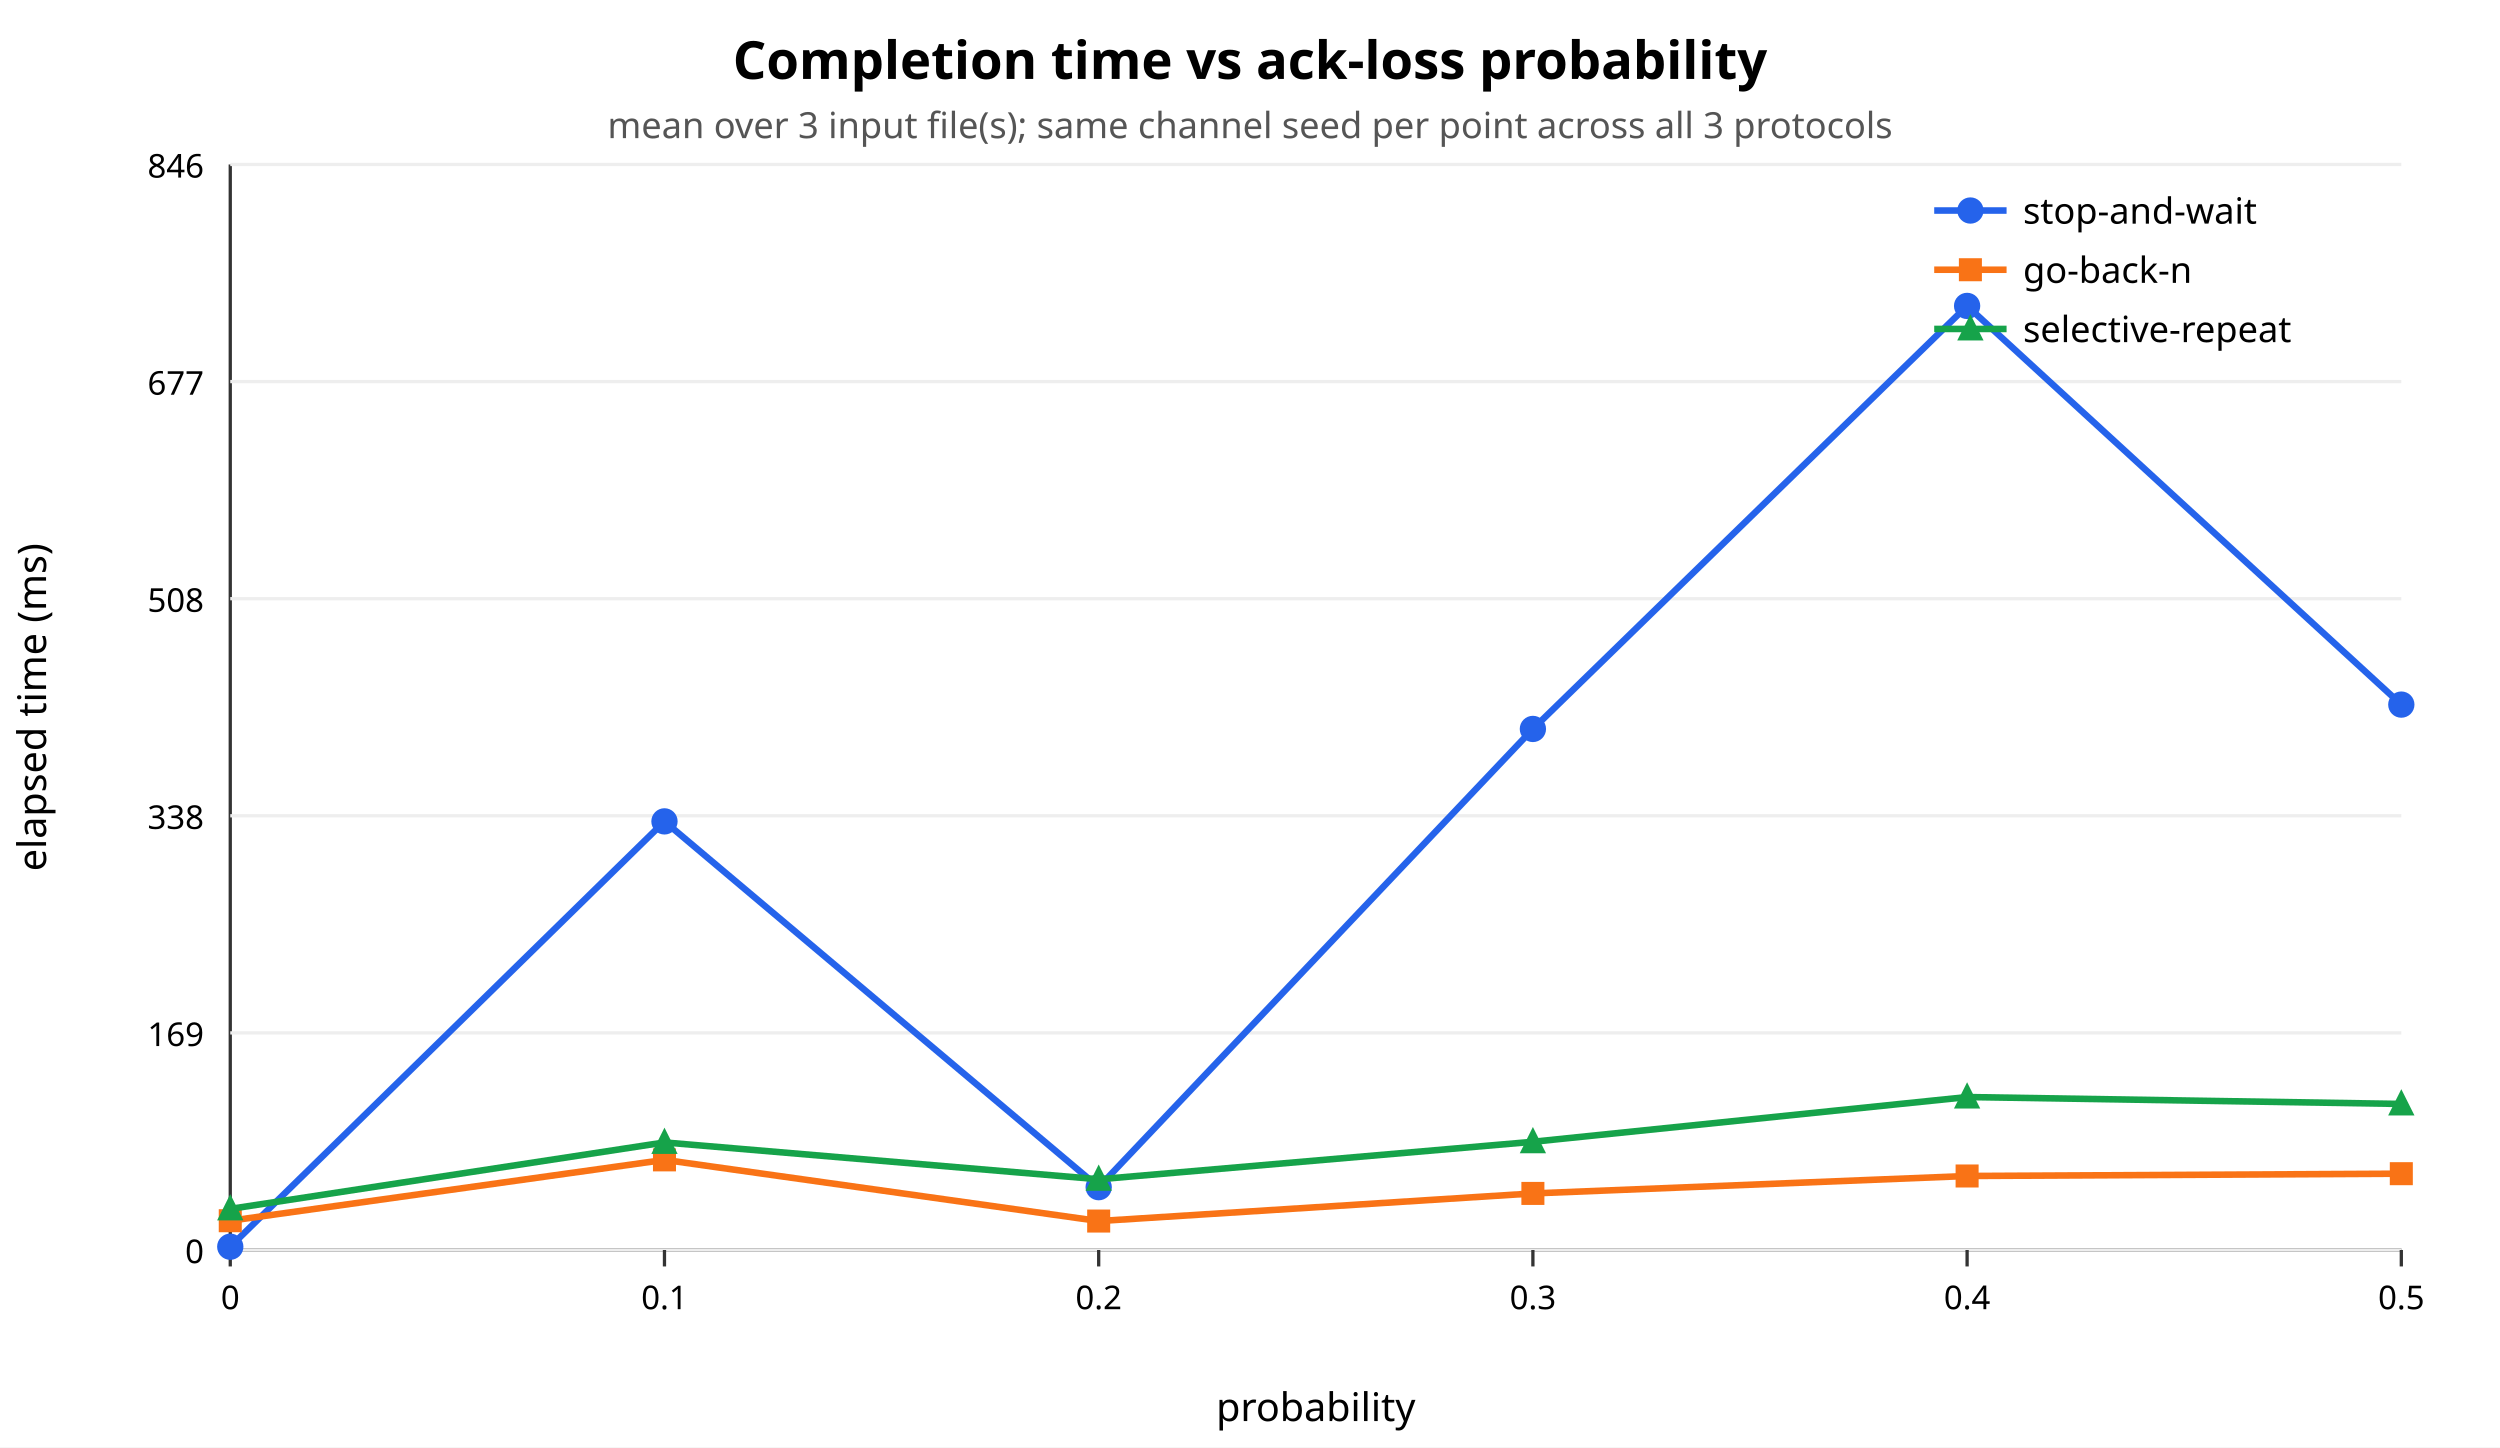
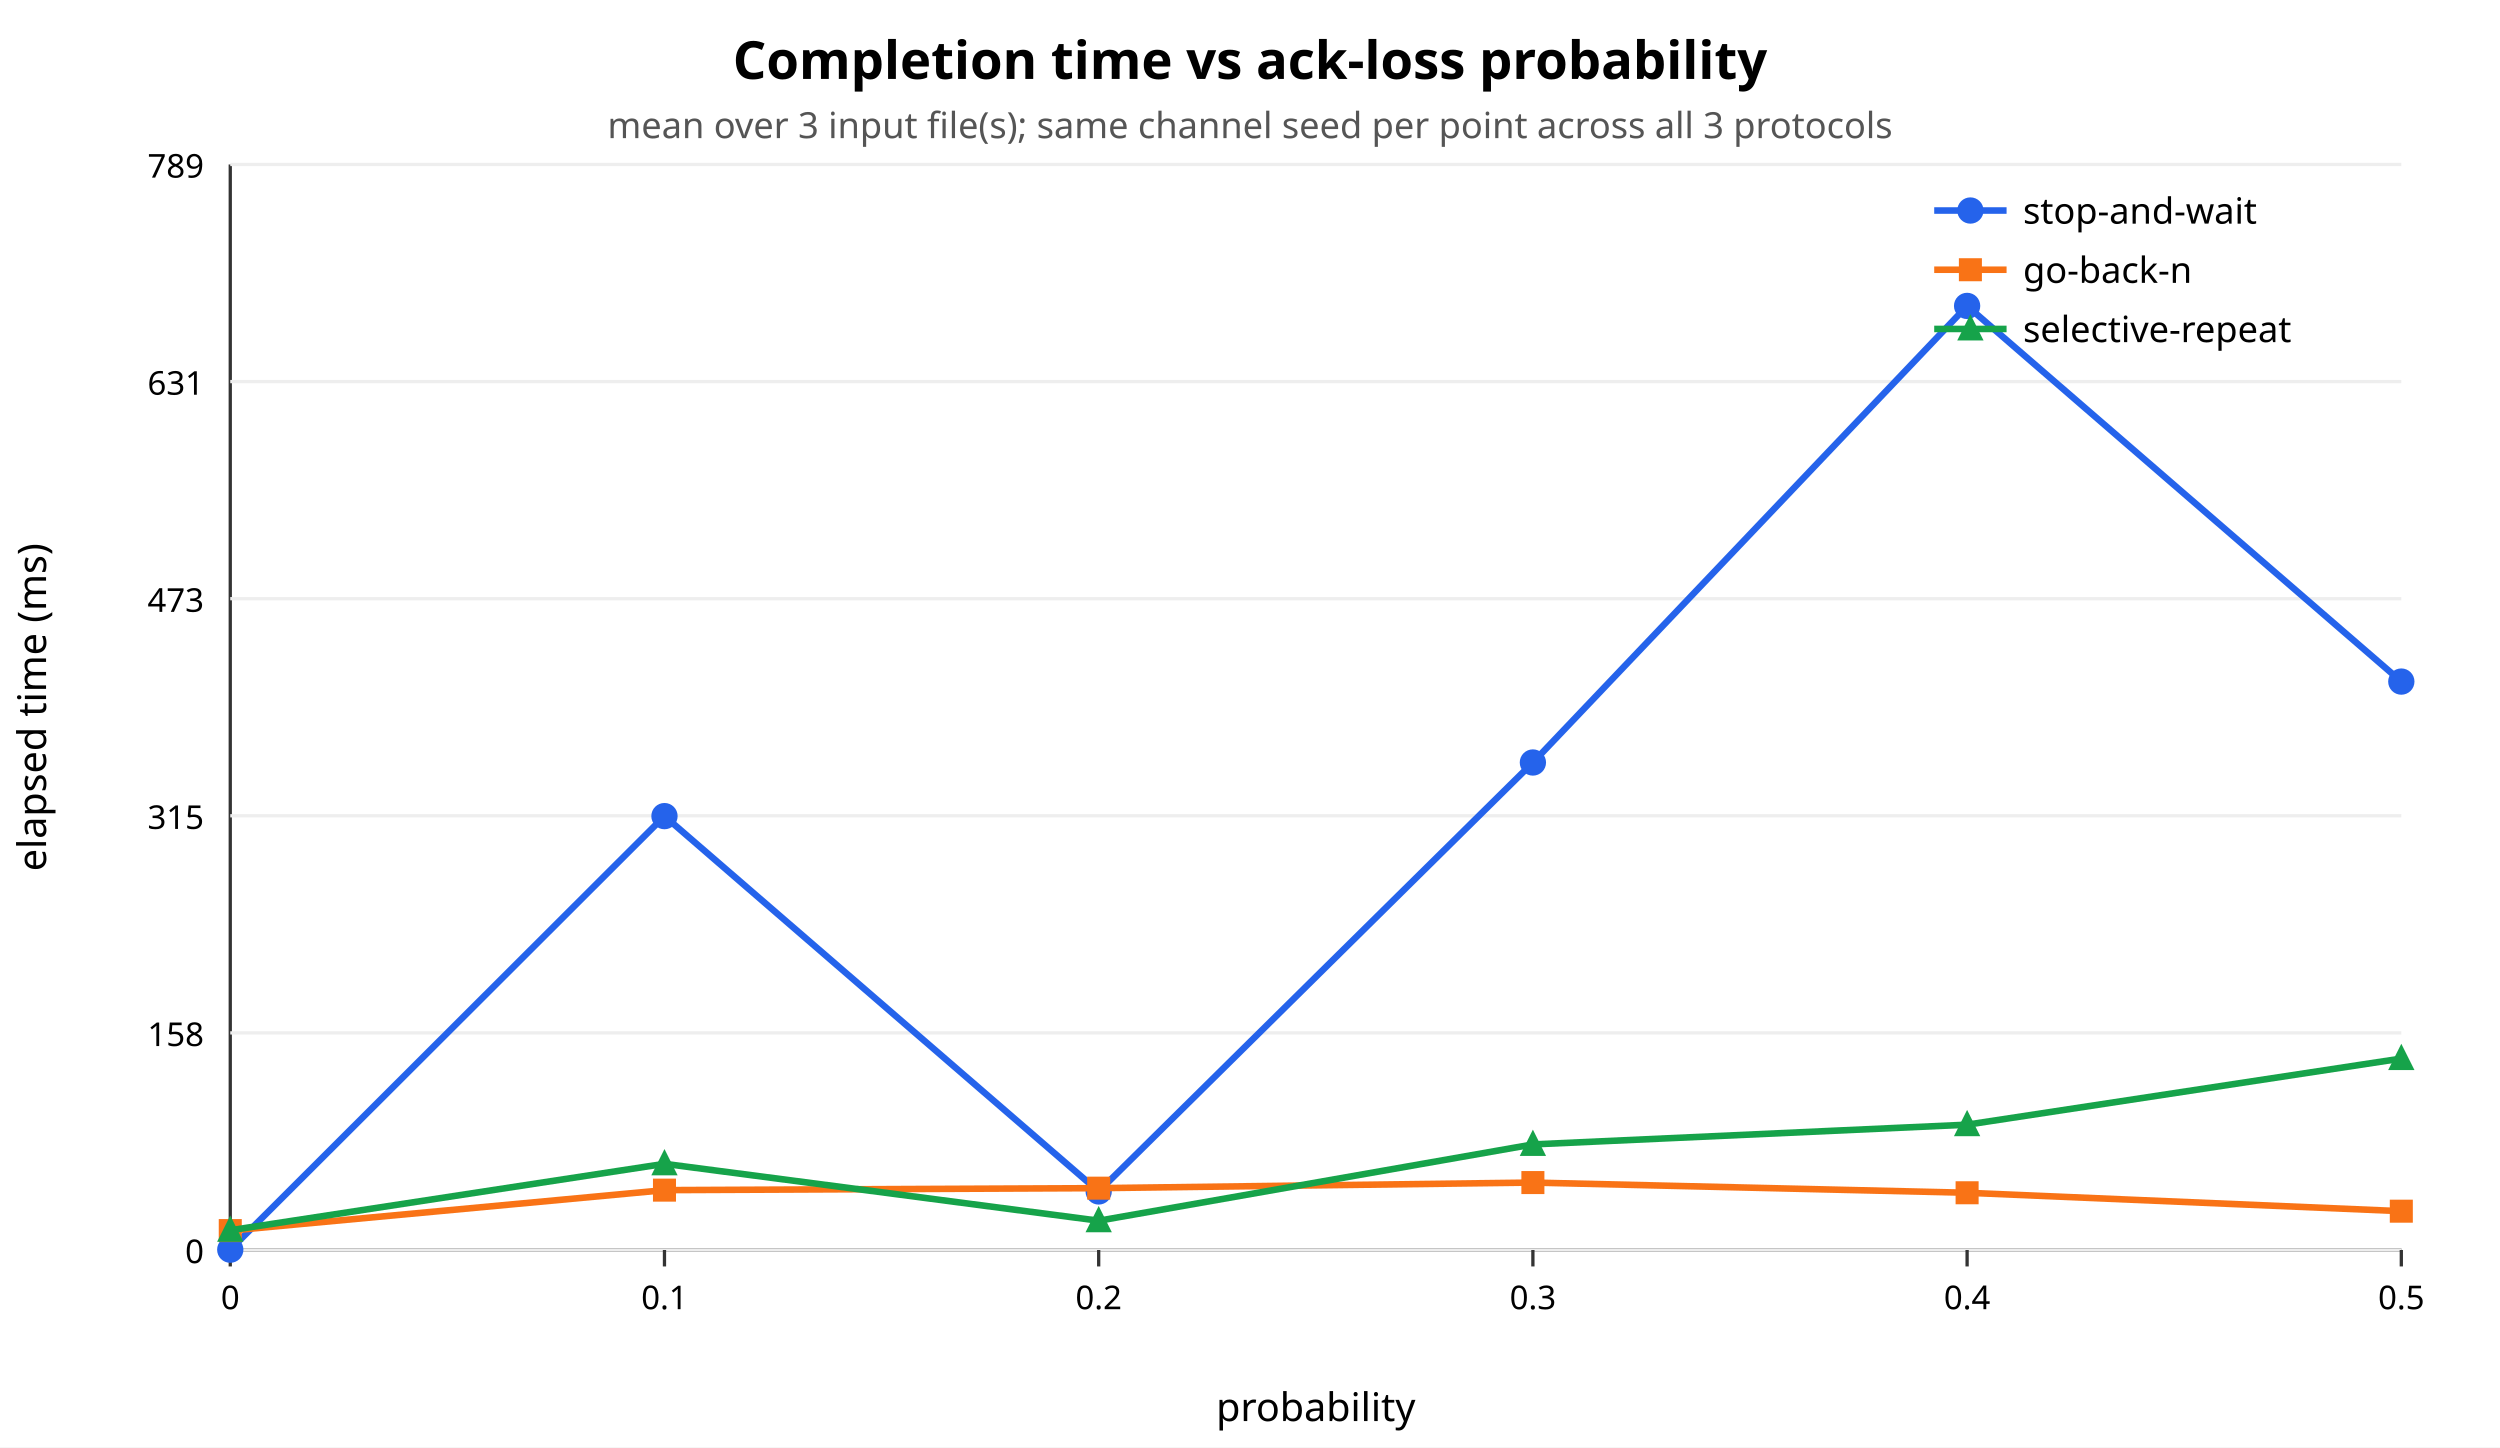
<svg xmlns="http://www.w3.org/2000/svg" width="760" height="440" viewBox="0 0 760 440">
  <rect x="0" y="0" width="760" height="440" fill="white" />
  <text x="380" y="24" text-anchor="middle" font-size="16" font-family="sans-serif" font-weight="bold">Completion time vs ack-loss probability</text>
  <text x="380" y="42" text-anchor="middle" font-size="11" font-family="sans-serif" fill="#555">mean over 3 input file(s); same channel seed per point across all 3 protocols</text>
  <line x1="70" y1="50" x2="70" y2="380" stroke="#333" />
  <line x1="70" y1="380" x2="730" y2="380" stroke="#333" />
  <line x1="70" y1="380.0" x2="730" y2="380.0" stroke="#eee" />
  <text x="62" y="384.0" text-anchor="end" font-size="10" font-family="sans-serif">0</text>
  <line x1="70" y1="314.0" x2="730" y2="314.0" stroke="#eee" />
-   <text x="62" y="318.0" text-anchor="end" font-size="10" font-family="sans-serif">169</text>
+   <text x="62" y="318.0" text-anchor="end" font-size="10" font-family="sans-serif">158</text>
  <line x1="70" y1="248.0" x2="730" y2="248.0" stroke="#eee" />
-   <text x="62" y="252.0" text-anchor="end" font-size="10" font-family="sans-serif">338</text>
+   <text x="62" y="252.0" text-anchor="end" font-size="10" font-family="sans-serif">315</text>
  <line x1="70" y1="182.0" x2="730" y2="182.0" stroke="#eee" />
-   <text x="62" y="186.0" text-anchor="end" font-size="10" font-family="sans-serif">508</text>
+   <text x="62" y="186.0" text-anchor="end" font-size="10" font-family="sans-serif">473</text>
  <line x1="70" y1="116.0" x2="730" y2="116.0" stroke="#eee" />
-   <text x="62" y="120.0" text-anchor="end" font-size="10" font-family="sans-serif">677</text>
+   <text x="62" y="120.0" text-anchor="end" font-size="10" font-family="sans-serif">631</text>
  <line x1="70" y1="50.0" x2="730" y2="50.0" stroke="#eee" />
-   <text x="62" y="54.0" text-anchor="end" font-size="10" font-family="sans-serif">846</text>
+   <text x="62" y="54.0" text-anchor="end" font-size="10" font-family="sans-serif">789</text>
  <line x1="70.0" y1="380" x2="70.0" y2="385" stroke="#333" />
  <text x="70.0" y="398" text-anchor="middle" font-size="10" font-family="sans-serif">0</text>
  <line x1="202.0" y1="380" x2="202.0" y2="385" stroke="#333" />
  <text x="202.0" y="398" text-anchor="middle" font-size="10" font-family="sans-serif">0.1</text>
  <line x1="334.0" y1="380" x2="334.0" y2="385" stroke="#333" />
  <text x="334.0" y="398" text-anchor="middle" font-size="10" font-family="sans-serif">0.2</text>
  <line x1="466.0" y1="380" x2="466.0" y2="385" stroke="#333" />
  <text x="466.0" y="398" text-anchor="middle" font-size="10" font-family="sans-serif">0.3</text>
  <line x1="598.0" y1="380" x2="598.0" y2="385" stroke="#333" />
  <text x="598.0" y="398" text-anchor="middle" font-size="10" font-family="sans-serif">0.4</text>
  <line x1="730.0" y1="380" x2="730.0" y2="385" stroke="#333" />
  <text x="730.0" y="398" text-anchor="middle" font-size="10" font-family="sans-serif">0.5</text>
  <text x="400" y="432" text-anchor="middle" font-size="12" font-family="sans-serif">probability</text>
  <text x="14" y="215" text-anchor="middle" font-size="12" font-family="sans-serif" transform="rotate(-90 14 215)">elapsed time (ms)</text>
-   <path d="M70.0,379.0 L202.0,249.7 L334.0,360.9 L466.0,221.6 L598.0,93.0 L730.0,214.2" fill="none" stroke="#2563eb" stroke-width="2" />
-   <circle cx="70.0" cy="379.0" r="4" fill="#2563eb" />
-   <circle cx="202.0" cy="249.7" r="4" fill="#2563eb" />
-   <circle cx="334.0" cy="360.9" r="4" fill="#2563eb" />
-   <circle cx="466.0" cy="221.6" r="4" fill="#2563eb" />
+   <path d="M70.0,379.9 L202.0,248.1 L334.0,362.2 L466.0,231.8 L598.0,93.0 L730.0,207.2" fill="none" stroke="#2563eb" stroke-width="2" />
+   <circle cx="70.0" cy="379.9" r="4" fill="#2563eb" />
+   <circle cx="202.0" cy="248.1" r="4" fill="#2563eb" />
+   <circle cx="334.0" cy="362.2" r="4" fill="#2563eb" />
+   <circle cx="466.0" cy="231.8" r="4" fill="#2563eb" />
  <circle cx="598.0" cy="93.0" r="4" fill="#2563eb" />
-   <circle cx="730.0" cy="214.2" r="4" fill="#2563eb" />
+   <circle cx="730.0" cy="207.2" r="4" fill="#2563eb" />
  <line x1="588" y1="64" x2="610" y2="64" stroke="#2563eb" stroke-width="2" />
  <circle cx="599.0" cy="64.0" r="4" fill="#2563eb" />
  <text x="615" y="68" font-size="11" font-family="sans-serif">stop-and-wait</text>
-   <path d="M70.0,371.1 L202.0,352.6 L334.0,371.2 L466.0,362.8 L598.0,357.5 L730.0,356.8" fill="none" stroke="#f97316" stroke-width="2" />
-   <rect x="66.5" y="367.6" width="7" height="7" fill="#f97316" />
-   <rect x="198.5" y="349.1" width="7" height="7" fill="#f97316" />
-   <rect x="330.5" y="367.7" width="7" height="7" fill="#f97316" />
-   <rect x="462.5" y="359.3" width="7" height="7" fill="#f97316" />
-   <rect x="594.5" y="354.0" width="7" height="7" fill="#f97316" />
-   <rect x="726.5" y="353.3" width="7" height="7" fill="#f97316" />
+   <path d="M70.0,374.1 L202.0,361.8 L334.0,361.2 L466.0,359.5 L598.0,362.6 L730.0,368.2" fill="none" stroke="#f97316" stroke-width="2" />
+   <rect x="66.5" y="370.6" width="7" height="7" fill="#f97316" />
+   <rect x="198.5" y="358.3" width="7" height="7" fill="#f97316" />
+   <rect x="330.5" y="357.7" width="7" height="7" fill="#f97316" />
+   <rect x="462.5" y="356.0" width="7" height="7" fill="#f97316" />
+   <rect x="594.5" y="359.1" width="7" height="7" fill="#f97316" />
+   <rect x="726.5" y="364.7" width="7" height="7" fill="#f97316" />
  <line x1="588" y1="82" x2="610" y2="82" stroke="#f97316" stroke-width="2" />
  <rect x="595.5" y="78.5" width="7" height="7" fill="#f97316" />
  <text x="615" y="86" font-size="11" font-family="sans-serif">go-back-n</text>
-   <path d="M70.0,367.5 L202.0,347.3 L334.0,358.5 L466.0,347.1 L598.0,333.5 L730.0,335.6" fill="none" stroke="#16a34a" stroke-width="2" />
-   <polygon points="70.0,363.0 66.0,371.0 74.0,371.0" fill="#16a34a" />
-   <polygon points="202.0,342.8 198.0,350.8 206.0,350.8" fill="#16a34a" />
-   <polygon points="334.0,354.0 330.0,362.0 338.0,362.0" fill="#16a34a" />
-   <polygon points="466.0,342.6 462.0,350.6 470.0,350.6" fill="#16a34a" />
-   <polygon points="598.0,329.0 594.0,337.0 602.0,337.0" fill="#16a34a" />
-   <polygon points="730.0,331.1 726.0,339.1 734.0,339.1" fill="#16a34a" />
+   <path d="M70.0,374.0 L202.0,353.8 L334.0,371.1 L466.0,347.9 L598.0,341.9 L730.0,321.8" fill="none" stroke="#16a34a" stroke-width="2" />
+   <polygon points="70.0,369.5 66.0,377.5 74.0,377.5" fill="#16a34a" />
+   <polygon points="202.0,349.3 198.0,357.3 206.0,357.3" fill="#16a34a" />
+   <polygon points="334.0,366.6 330.0,374.6 338.0,374.6" fill="#16a34a" />
+   <polygon points="466.0,343.4 462.0,351.4 470.0,351.4" fill="#16a34a" />
+   <polygon points="598.0,337.4 594.0,345.4 602.0,345.4" fill="#16a34a" />
+   <polygon points="730.0,317.3 726.0,325.3 734.0,325.3" fill="#16a34a" />
  <line x1="588" y1="100" x2="610" y2="100" stroke="#16a34a" stroke-width="2" />
  <polygon points="599.0,95.5 595.0,103.5 603.0,103.5" fill="#16a34a" />
  <text x="615" y="104" font-size="11" font-family="sans-serif">selective-repeat</text>
</svg>
